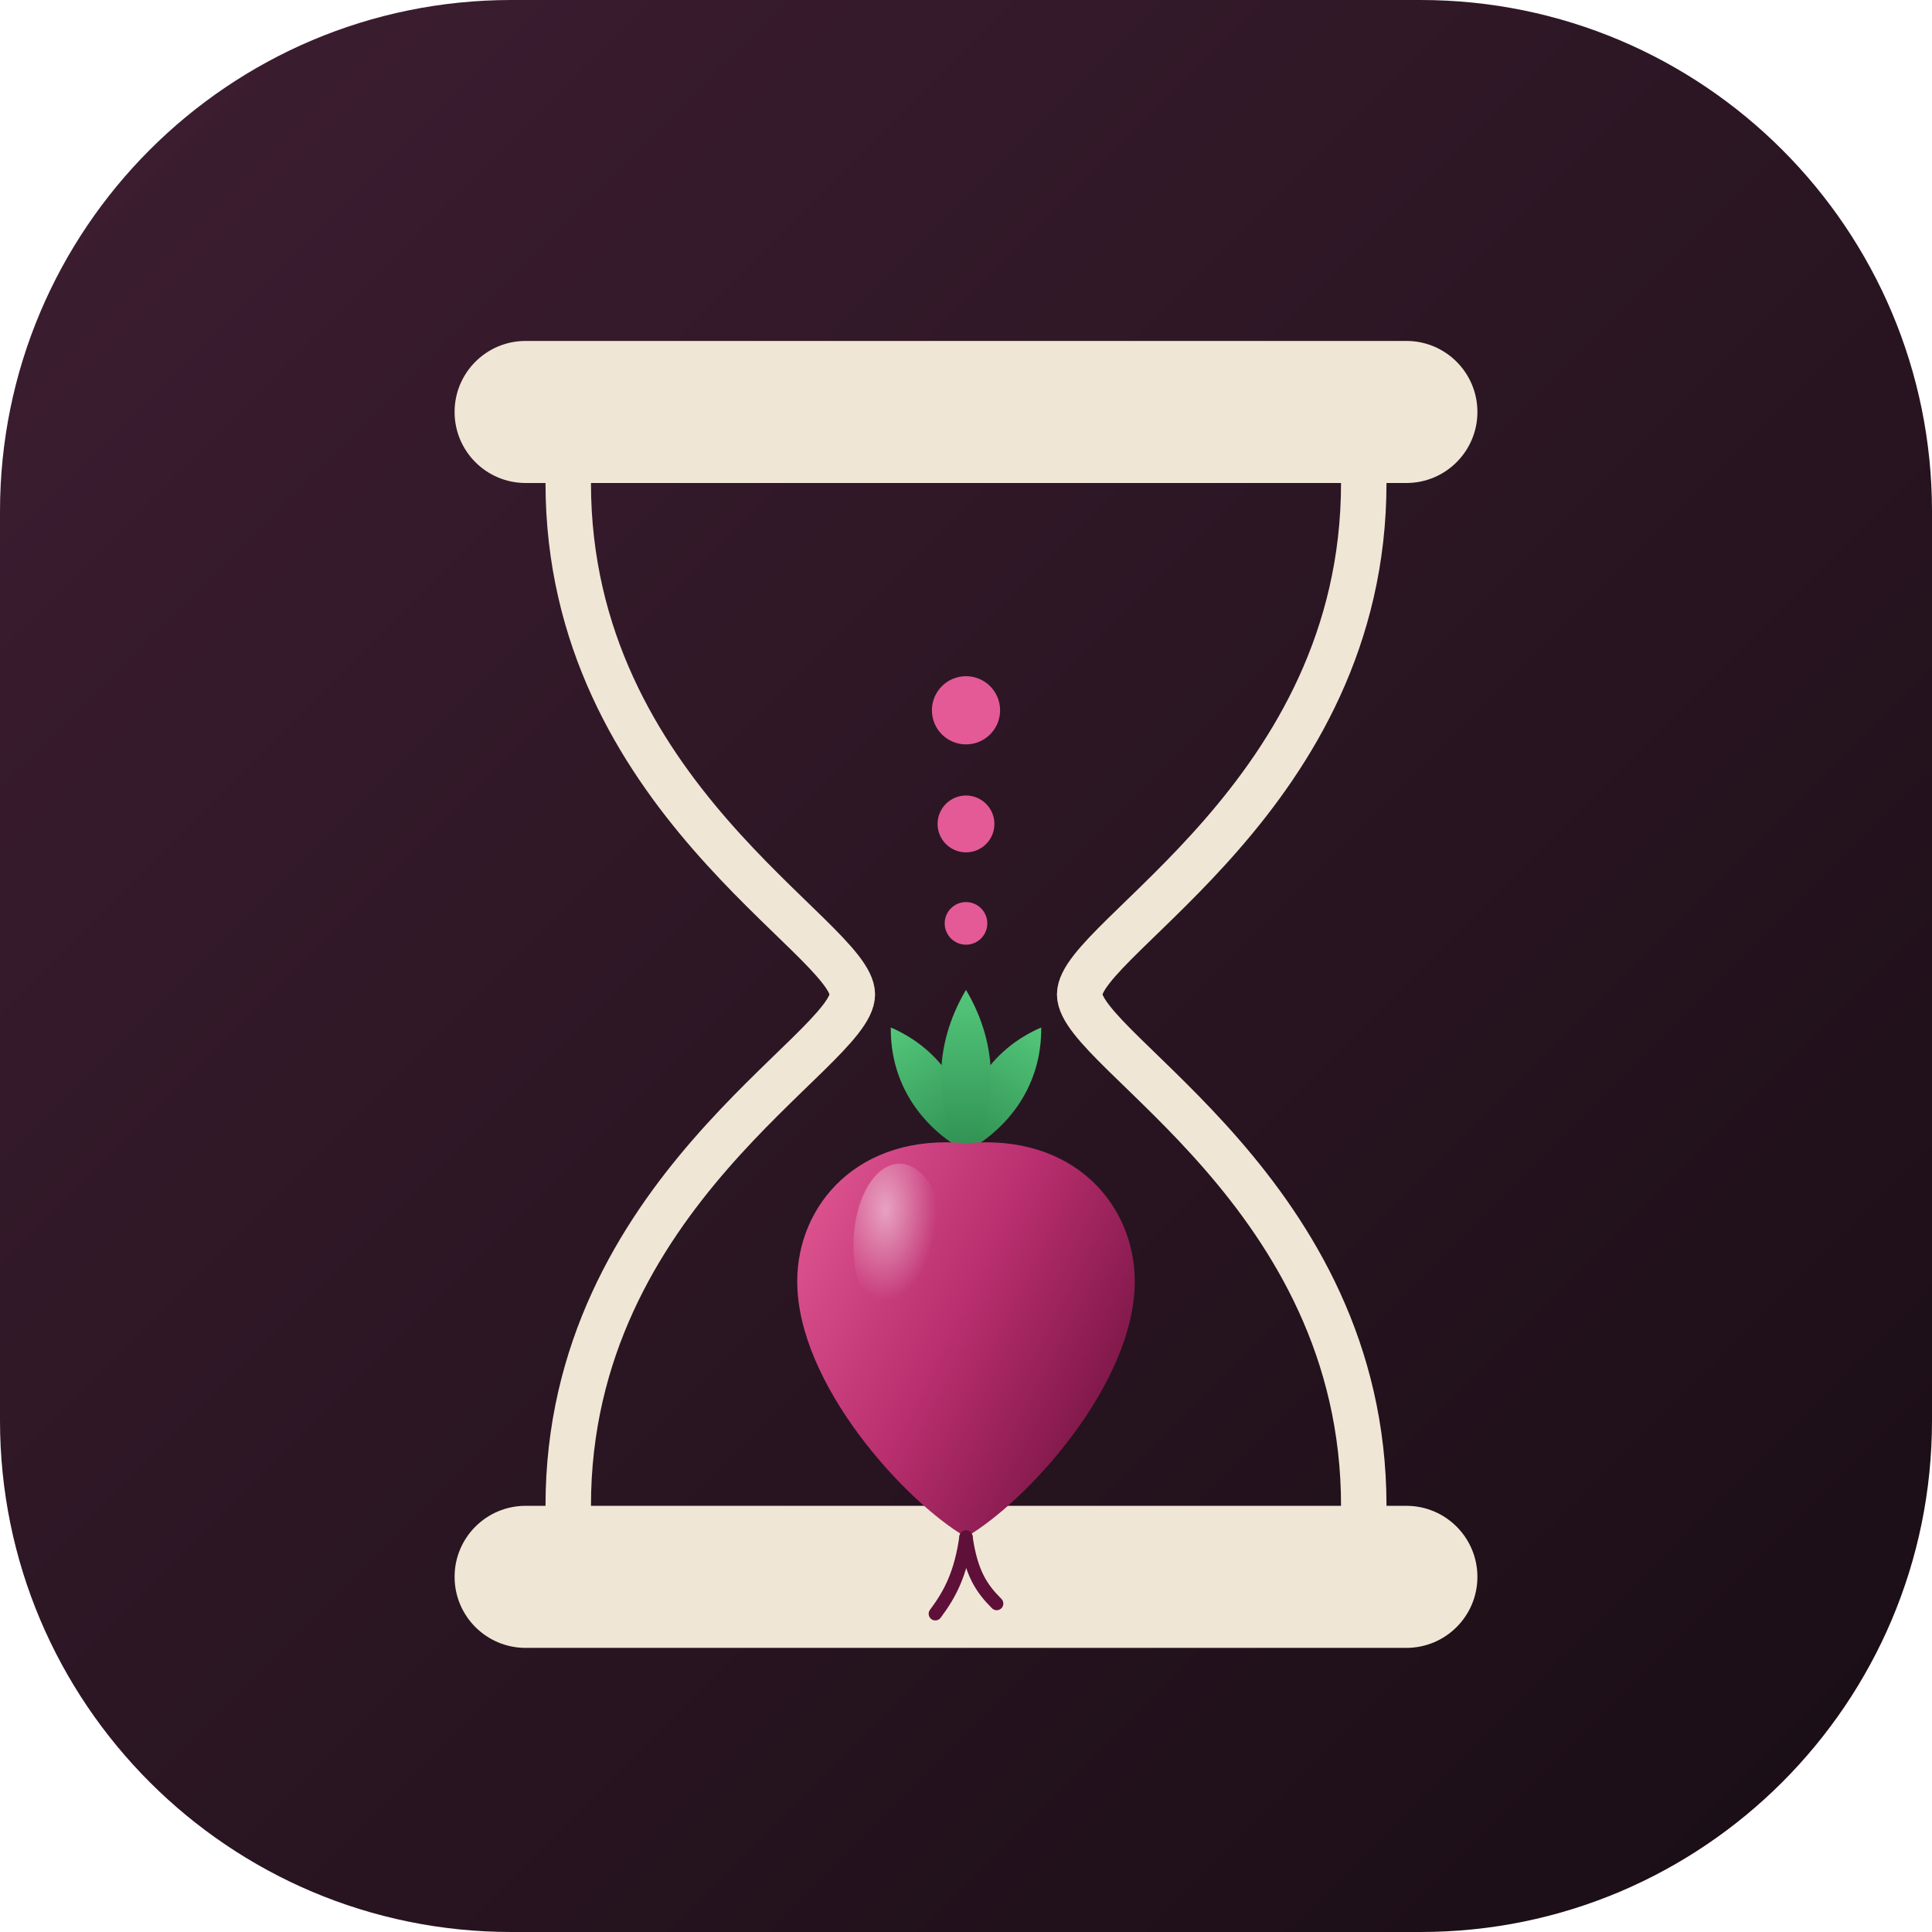
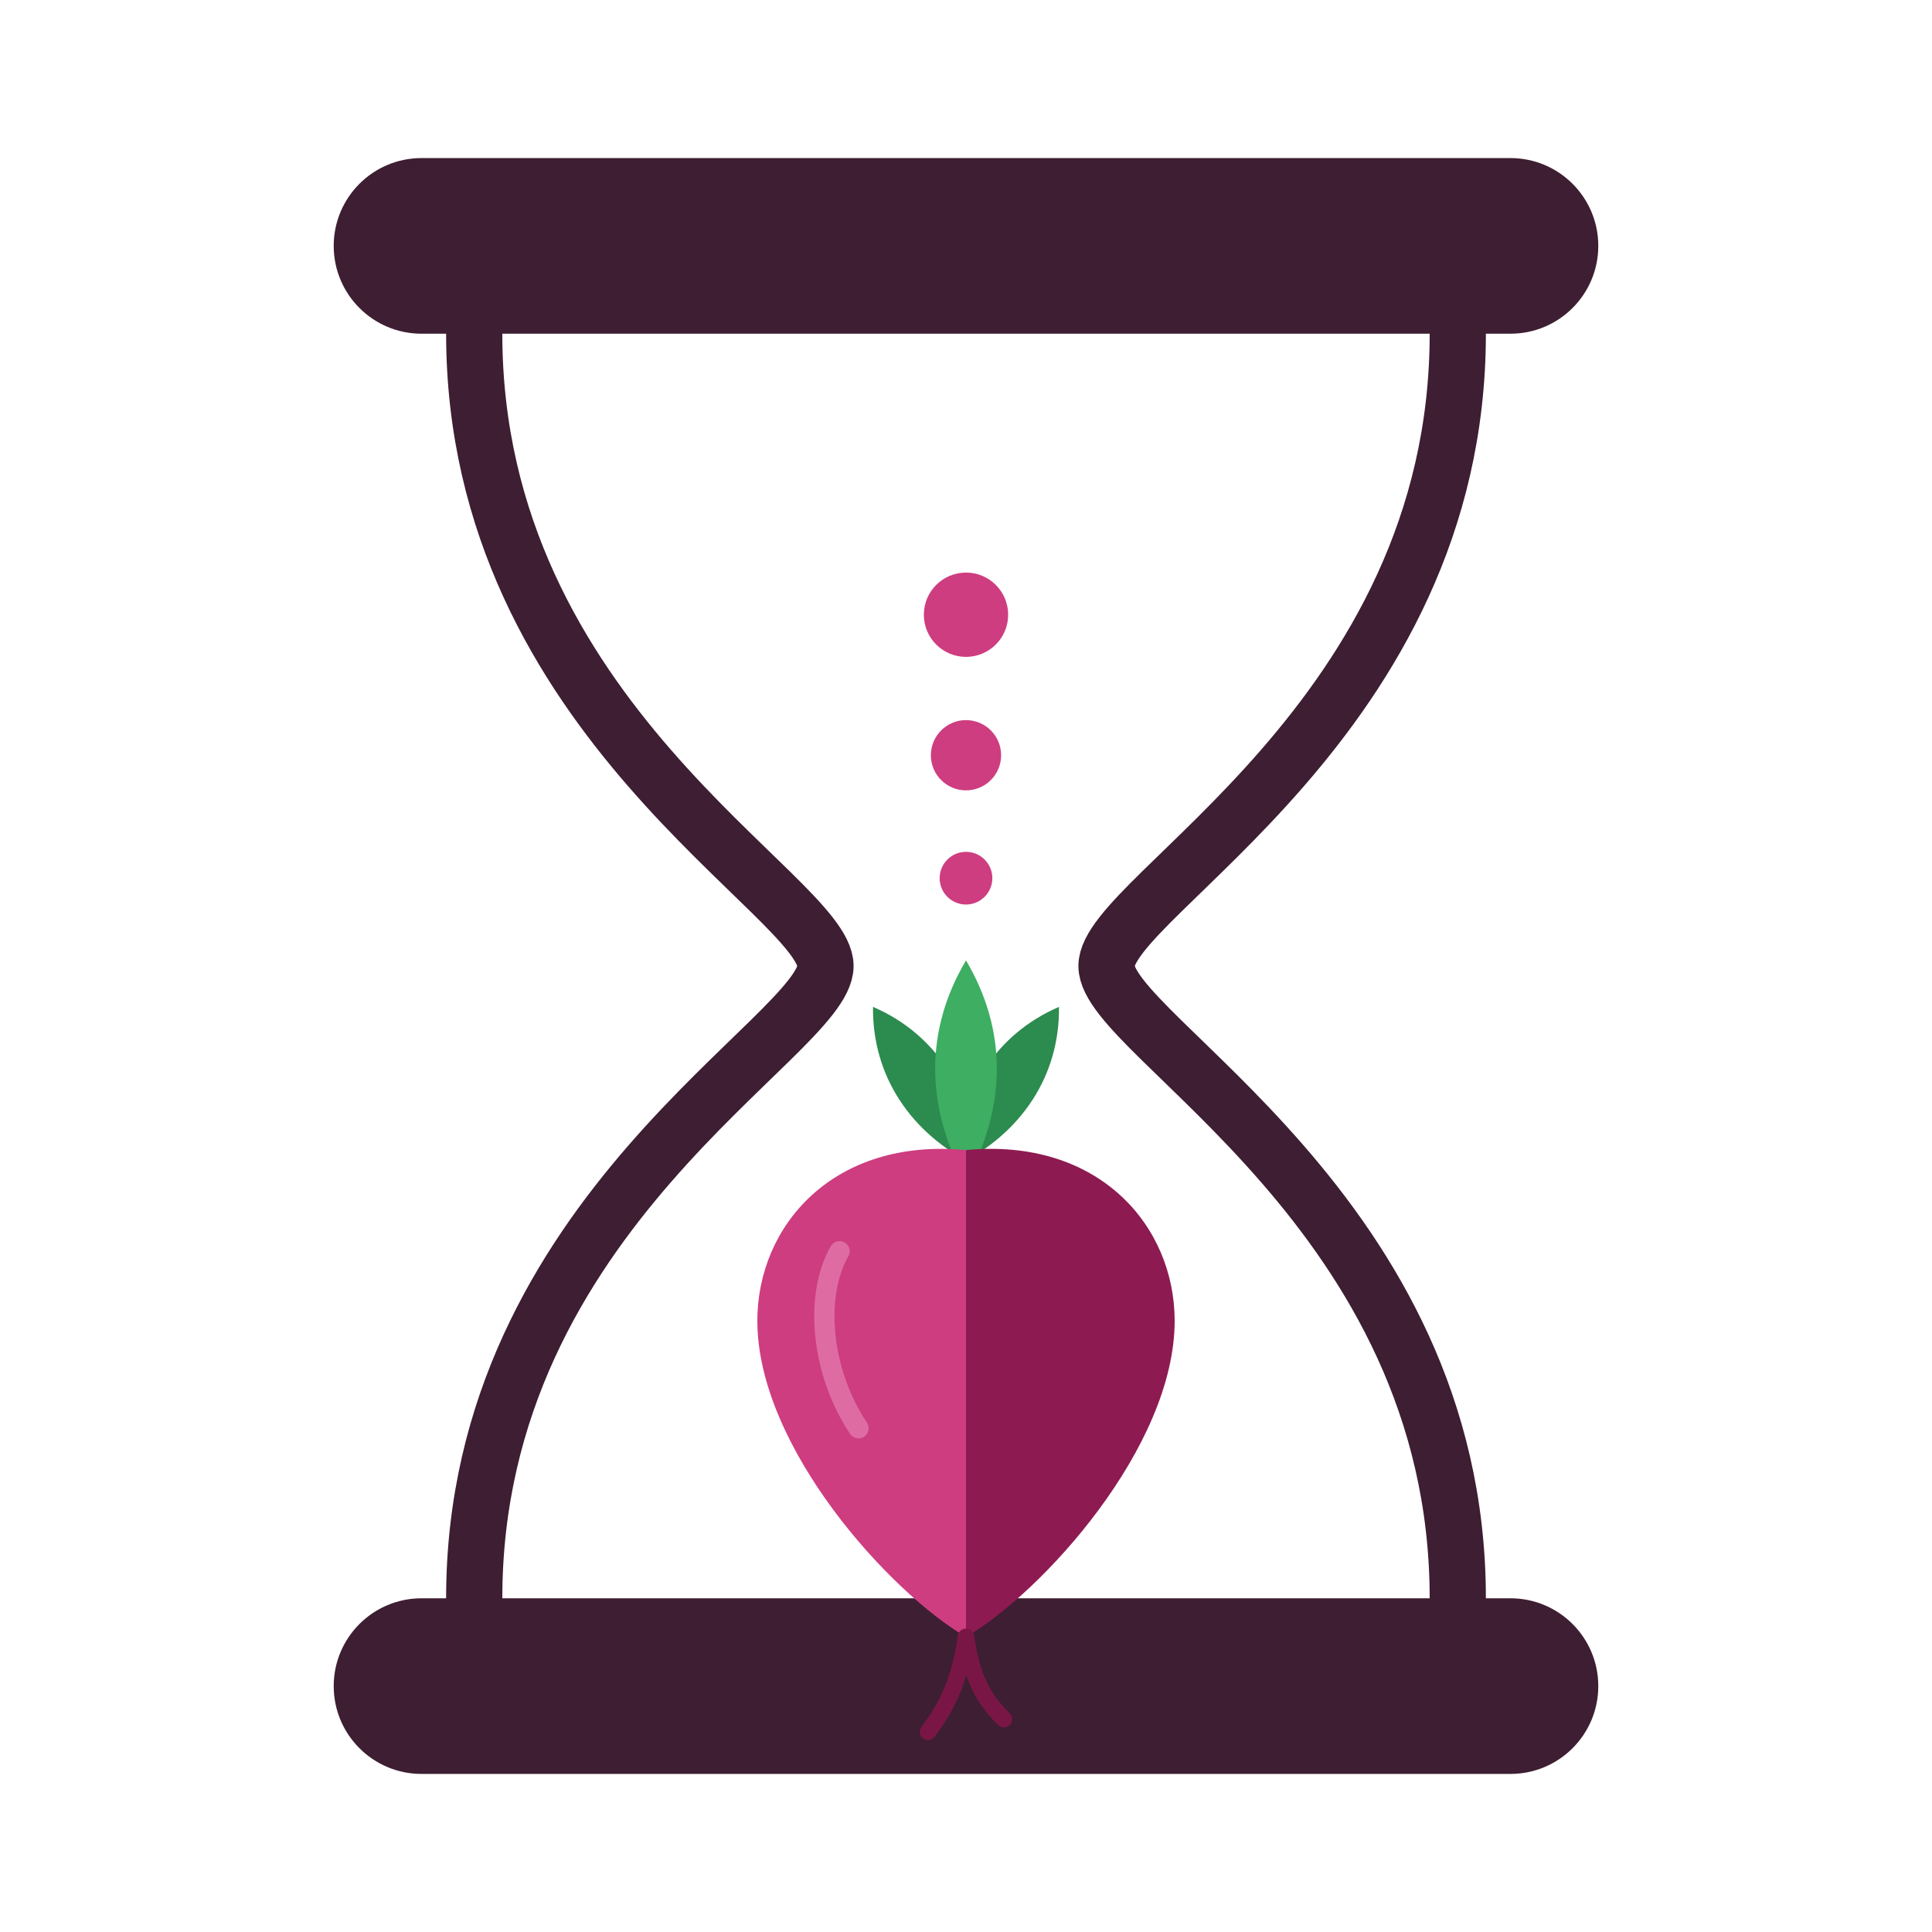
- <svg xmlns="http://www.w3.org/2000/svg" viewBox="32 32 136 136" width="136" height="136" fill="none">
-   <defs>
-     <linearGradient id="tile" x1="0" y1="0" x2="1" y2="1">
-       <stop offset="0%" stop-color="#3E1E32" />
-       <stop offset="100%" stop-color="#180D14" />
-     </linearGradient>
-     <linearGradient id="beetBody" x1="0" y1="0" x2="1" y2="0.6">
-       <stop offset="0%" stop-color="#E45A96" />
-       <stop offset="55%" stop-color="#B82E6E" />
-       <stop offset="100%" stop-color="#7A1646" />
-     </linearGradient>
-     <linearGradient id="leaf" x1="0" y1="0" x2="0" y2="1">
-       <stop offset="0%" stop-color="#54C77B" />
-       <stop offset="100%" stop-color="#2C8B4E" />
-     </linearGradient>
-     <radialGradient id="beetHi" cx="35%" cy="28%" r="55%">
-       <stop offset="0%" stop-color="#fff" stop-opacity="0.5" />
-       <stop offset="100%" stop-color="#fff" stop-opacity="0" />
-     </radialGradient>
-   </defs>
-   <rect x="32" y="32" width="136" height="136" rx="36" fill="url(#tile)" />
-   <rect x="64" y="56" width="72" height="10" rx="5" fill="#F0E6D6" />
-   <rect x="64" y="138" width="72" height="10" rx="5" fill="#F0E6D6" />
-   <path d="M72,66 C72,88 92,98 92,102 C92,106 72,116 72,138 M128,66 C128,88 108,98 108,102 C108,106 128,116 128,138" stroke="#F0E6D6" stroke-width="3.2" fill="none" stroke-linecap="round" />
-   <circle cx="100" cy="82" r="2.4" fill="#E45A96" />
-   <circle cx="100" cy="90" r="2" fill="#E45A96" />
-   <circle cx="100" cy="97" r="1.5" fill="#E45A96" />
-   <g transform="translate(100,124) scale(0.36) translate(-50,-62)">
-     <g transform="translate(50,30)">
-       <g transform="rotate(-33)">
-         <path d="M0,3 C-6,-7 -6,-18 0,-27 C6,-18 6,-7 0,3 Z" fill="url(#leaf)" />
+ <svg xmlns="http://www.w3.org/2000/svg" viewBox="45 47 110 110" width="64" height="64" fill="none">
+   <style>.v-d{display:none}@media (prefers-color-scheme:dark){.v-l{display:none}.v-d{display:inline}}</style>
+   <g class="v-l">
+     <rect x="64" y="56" width="72" height="10" rx="5" fill="#3E1E32" />
+     <rect x="64" y="138" width="72" height="10" rx="5" fill="#3E1E32" />
+     <path d="M72,66 C72,88 92,98 92,102 C92,106 72,116 72,138 M128,66 C128,88 108,98 108,102 C108,106 128,116 128,138" stroke="#3E1E32" stroke-width="3.2" fill="none" stroke-linecap="round" />
+     <circle cx="100" cy="82" r="2.4" fill="#CE3D80" />
+     <circle cx="100" cy="90" r="2" fill="#CE3D80" />
+     <circle cx="100" cy="97" r="1.5" fill="#CE3D80" />
+     <g transform="translate(100,124) scale(0.36) translate(-50,-62)">
+       <g transform="translate(50,30)">
+         <g transform="rotate(-33)">
+           <path d="M0,3 C-6,-7 -6,-18 0,-27 C6,-18 6,-7 0,3 Z" fill="#2C8B4E" />
+         </g>
+         <g transform="rotate(33)">
+           <path d="M0,3 C-6,-7 -6,-18 0,-27 C6,-18 6,-7 0,3 Z" fill="#2C8B4E" />
+         </g>
+         <path d="M0,5 C-6.5,-7 -6.5,-19 0,-30 C6.5,-19 6.5,-7 0,5 Z" fill="#3DAE62" />
      </g>
-       <g transform="rotate(33)">
-         <path d="M0,3 C-6,-7 -6,-18 0,-27 C6,-18 6,-7 0,3 Z" fill="url(#leaf)" />
+       <path d="M50,30 C29,28 17,42 17,57 C17,77 38,100 50,107 Z" fill="#CE3D80" />
+       <path d="M50,30 C71,28 83,42 83,57 C83,77 62,100 50,107 Z" fill="#8E1A52" />
+       <path d="M30,46 C26,53 27,65 33,74" stroke="#EE9CC4" stroke-width="3.2" stroke-linecap="round" opacity="0.5" />
+       <path d="M50,107 C49,114 47,118 44,122" stroke="#7A1646" stroke-width="2.6" stroke-linecap="round" />
+       <path d="M50,107 C51,114 53,117 56,120" stroke="#7A1646" stroke-width="2.6" stroke-linecap="round" />
+     </g>
+   </g>
+   <g class="v-d">
+     <rect x="64" y="56" width="72" height="10" rx="5" fill="#EFE7D8" />
+     <rect x="64" y="138" width="72" height="10" rx="5" fill="#EFE7D8" />
+     <path d="M72,66 C72,88 92,98 92,102 C92,106 72,116 72,138 M128,66 C128,88 108,98 108,102 C108,106 128,116 128,138" stroke="#EFE7D8" stroke-width="3.2" fill="none" stroke-linecap="round" />
+     <circle cx="100" cy="82" r="2.4" fill="#CE3D80" />
+     <circle cx="100" cy="90" r="2" fill="#CE3D80" />
+     <circle cx="100" cy="97" r="1.5" fill="#CE3D80" />
+     <g transform="translate(100,124) scale(0.36) translate(-50,-62)">
+       <g transform="translate(50,30)">
+         <g transform="rotate(-33)">
+           <path d="M0,3 C-6,-7 -6,-18 0,-27 C6,-18 6,-7 0,3 Z" fill="#2C8B4E" />
+         </g>
+         <g transform="rotate(33)">
+           <path d="M0,3 C-6,-7 -6,-18 0,-27 C6,-18 6,-7 0,3 Z" fill="#2C8B4E" />
+         </g>
+         <path d="M0,5 C-6.5,-7 -6.5,-19 0,-30 C6.5,-19 6.5,-7 0,5 Z" fill="#3DAE62" />
      </g>
-       <path d="M0,5 C-6.5,-7 -6.5,-19 0,-30 C6.5,-19 6.5,-7 0,5 Z" fill="url(#leaf)" />
+       <path d="M50,30 C29,28 17,42 17,57 C17,77 38,100 50,107 Z" fill="#CE3D80" />
+       <path d="M50,30 C71,28 83,42 83,57 C83,77 62,100 50,107 Z" fill="#8E1A52" />
+       <path d="M30,46 C26,53 27,65 33,74" stroke="#EE9CC4" stroke-width="3.2" stroke-linecap="round" opacity="0.5" />
+       <path d="M50,107 C49,114 47,118 44,122" stroke="#7A1646" stroke-width="2.6" stroke-linecap="round" />
+       <path d="M50,107 C51,114 53,117 56,120" stroke="#7A1646" stroke-width="2.6" stroke-linecap="round" />
    </g>
-     <path d="M50,30 C29,28 17,42 17,57 C17,77 38,100 50,107 C62,100 83,77 83,57 C83,42 71,28 50,30 Z" fill="url(#beetBody)" />
-     <ellipse cx="37" cy="50" rx="9" ry="16" fill="url(#beetHi)" />
-     <path d="M50,107 C49,114 47,118 44,122" stroke="#5e1038" stroke-width="2.6" stroke-linecap="round" />
-     <path d="M50,107 C51,114 53,117 56,120" stroke="#5e1038" stroke-width="2.6" stroke-linecap="round" />
  </g>
</svg>
